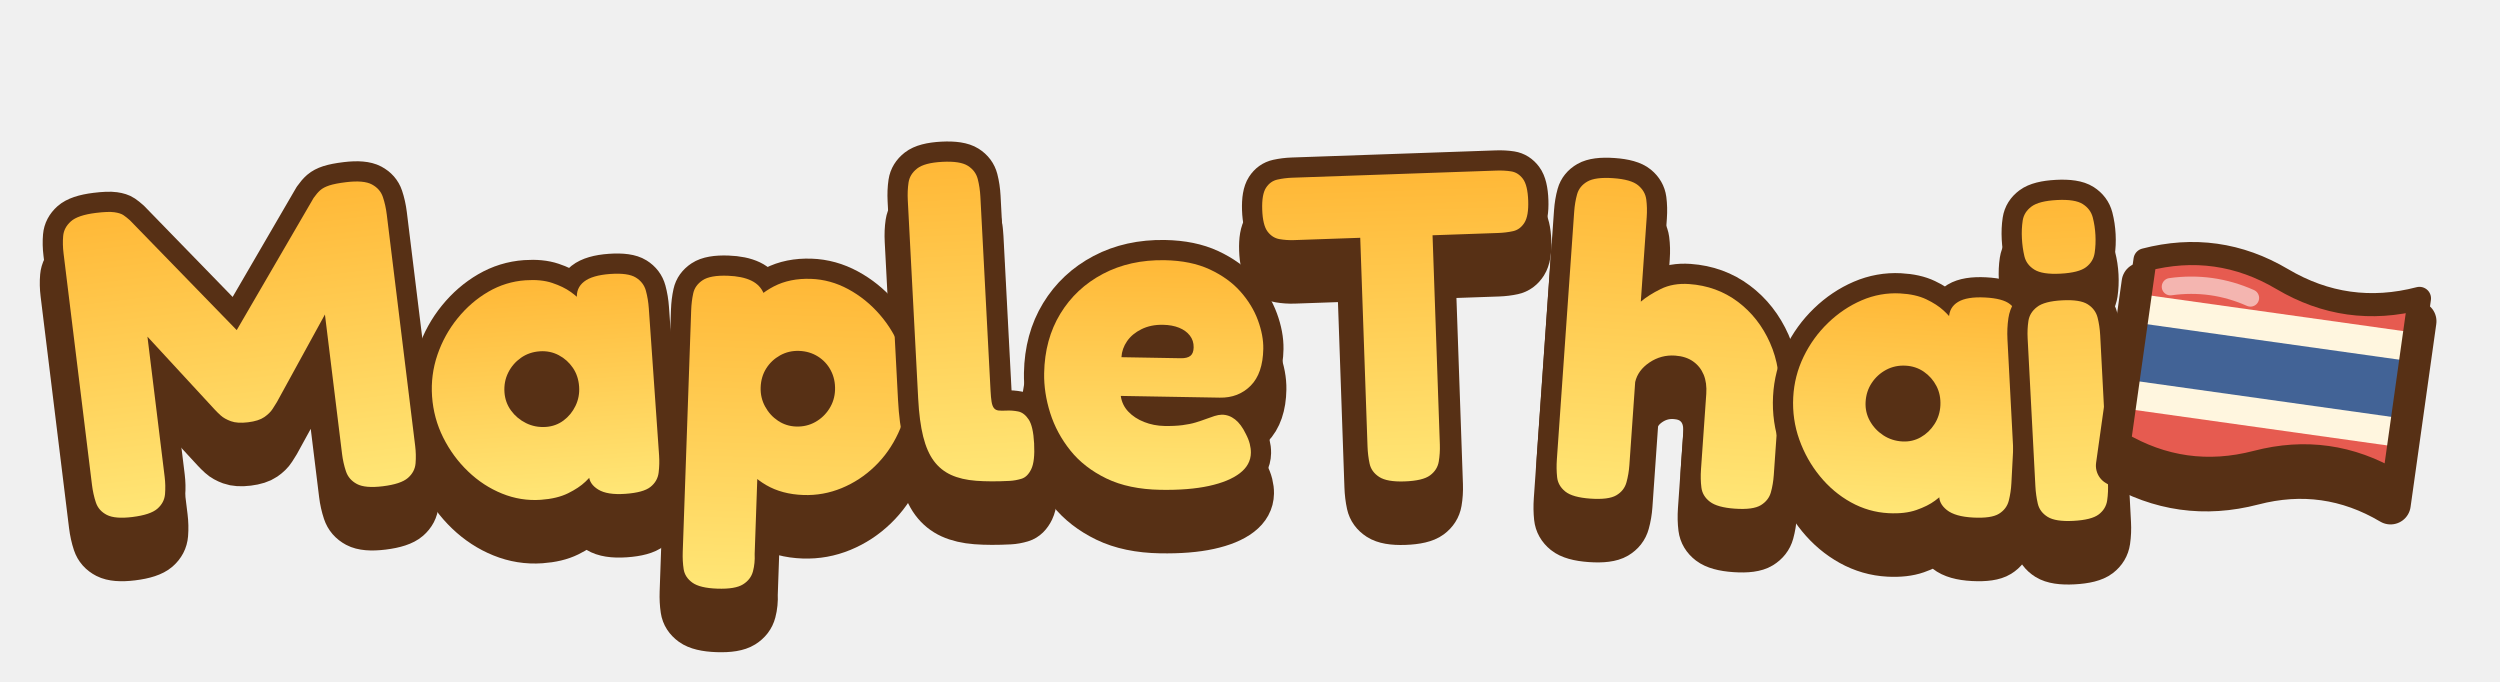
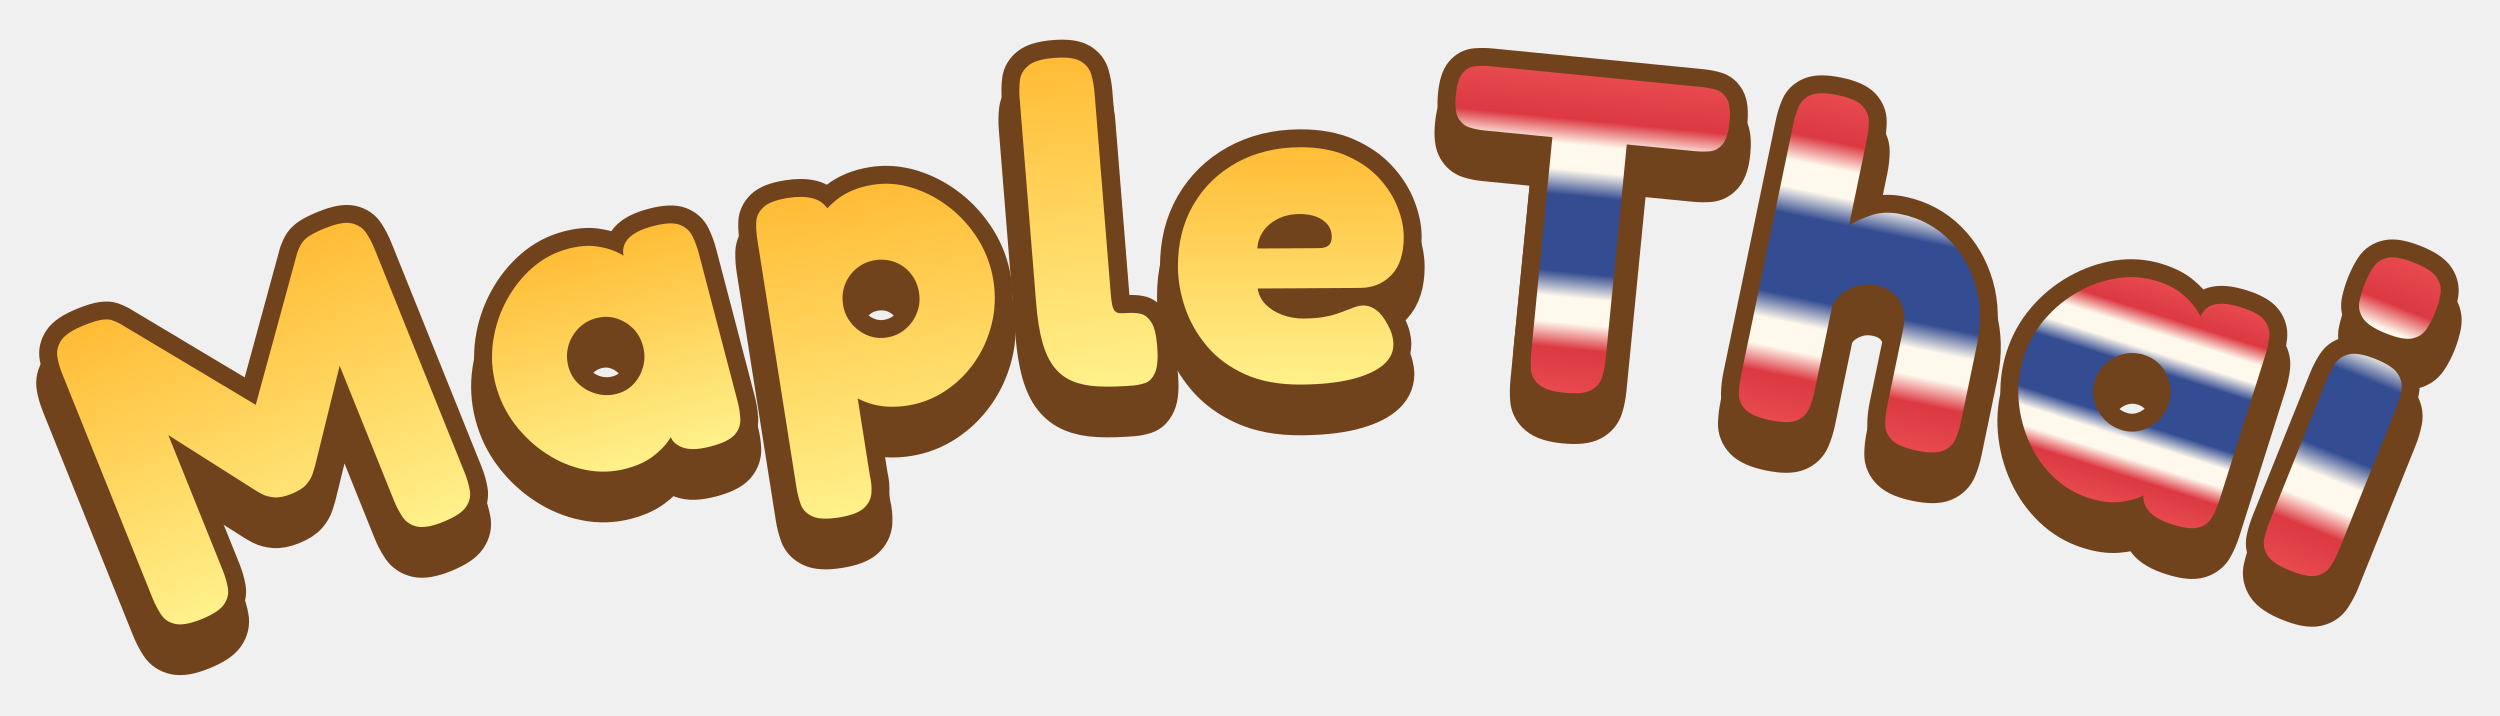
- <svg xmlns="http://www.w3.org/2000/svg" viewBox="0 0 433 118" role="img" aria-labelledby="title">
+ <svg xmlns="http://www.w3.org/2000/svg" width="419" height="120" viewBox="11 30 419 120" role="img" aria-label="MapleThai logo with Thai flag colors">
  <defs>
    <linearGradient id="gold" x2="0" y2="1">
-       <stop stop-color="#ffe676" />
-       <stop offset="1" stop-color="#ffb837" />
+       <stop stop-color="#fff18b" />
+       <stop offset="1" stop-color="#ffbc36" />
    </linearGradient>
-     <clipPath id="flag">
-       <path d="M0 0 Q12 -5 24 0 T48 0 V32 Q36 27 24 32 T0 32Z" />
-     </clipPath>
+     <linearGradient id="thai" x1="0" y1="0" x2="0" y2="1">
+       <stop stop-color="#e74a4f" />
+       <stop offset=".14" stop-color="#dc3942" />
+       <stop offset=".22" stop-color="#fff9ed" />
+       <stop offset=".3" stop-color="#fff9ed" />
+       <stop offset=".38" stop-color="#344d92" />
+       <stop offset=".62" stop-color="#344d92" />
+       <stop offset=".7" stop-color="#fff9ed" />
+       <stop offset=".78" stop-color="#fff9ed" />
+       <stop offset=".86" stop-color="#dc3942" />
+       <stop offset="1" stop-color="#e74a4f" />
+     </linearGradient>
  </defs>
-   <g stroke="#573015" stroke-width="105.3" stroke-linejoin="round" paint-order="stroke" fill="#573015" transform="translate(0 7)">
-     <g transform="translate(14.00 90.00) rotate(-7) scale(0.076 -0.076)">
-       <path d="M117.25 -8.375Q77.625 -8.375 60.188 3.438Q42.75 15.25 38.812 34.5Q34.875 53.75 34.875 76V607.25Q34.875 627.75 38.812 646.438Q42.75 665.125 60.25 677.375Q77.75 689.625 119.25 689.625Q147.625 689.625 161.188 686.0Q174.75 682.375 181.125 676.75Q187.5 671.125 194.25 663.375L410.375 378.625H400.125L615.875 663Q625.125 673.25 633.25 678.75Q641.375 684.25 655.0 686.938Q668.625 689.625 693.375 689.625Q734 689.625 751.438 677.375Q768.875 665.125 772.812 645.875Q776.75 626.625 776.75 605.25V74Q776.75 53.625 772.812 34.438Q768.875 15.25 751.375 3.438Q733.875 -8.375 692.375 -8.375Q651.875 -8.375 634.438 3.875Q617 16.125 613.062 35.812Q609.125 55.5 609.125 76V396.25L476 211.25Q472.125 206.375 464.625 197.25Q457.125 188.125 443.375 180.938Q429.625 173.75 405.25 173.75Q380.875 173.75 366.812 180.938Q352.75 188.125 345.312 196.812Q337.875 205.5 333.625 211.5L201.5 395.375V74Q201.5 53.625 197.562 34.438Q193.625 15.25 176.188 3.438Q158.75 -8.375 117.25 -8.375Z" />
+   <g transform="translate(0 5)" fill="#70431d" stroke="#70431d" stroke-width="7" stroke-linejoin="round">
+     <g transform="translate(64.86 125.00) rotate(-21.93)">
+       <path transform="translate(-30.86 0) scale(0.076 -0.076)" vector-effect="non-scaling-stroke" d="M117.25 -8.375Q77.625 -8.375 60.188 3.438Q42.75 15.25 38.812 34.5Q34.875 53.75 34.875 76V607.25Q34.875 627.75 38.812 646.438Q42.75 665.125 60.25 677.375Q77.75 689.625 119.25 689.625Q147.625 689.625 161.188 686.0Q174.75 682.375 181.125 676.75Q187.5 671.125 194.25 663.375L410.375 378.625H400.125L615.875 663Q625.125 673.25 633.25 678.75Q641.375 684.25 655.0 686.938Q668.625 689.625 693.375 689.625Q734 689.625 751.438 677.375Q768.875 665.125 772.812 645.875Q776.75 626.625 776.75 605.25V74Q776.75 53.625 772.812 34.438Q768.875 15.25 751.375 3.438Q733.875 -8.375 692.375 -8.375Q651.875 -8.375 634.438 3.875Q617 16.125 613.062 35.812Q609.125 55.5 609.125 76V396.25L476 211.25Q472.125 206.375 464.625 197.25Q457.125 188.125 443.375 180.938Q429.625 173.75 405.25 173.75Q380.875 173.75 366.812 180.938Q352.75 188.125 345.312 196.812Q337.875 205.5 333.625 211.5L201.5 395.375V74Q201.5 53.625 197.562 34.438Q193.625 15.25 176.188 3.438Q158.75 -8.375 117.25 -8.375Z" />
    </g>
-     <g transform="translate(74.71 87.32) rotate(-4) scale(0.076 -0.076)">
-       <path d="M442.5 -7.375Q401.375 -7.375 381.812 6.625Q362.25 20.625 362.875 39.625L375.125 48Q369.375 39.5 353.75 26.5Q338.125 13.5 312.438 3.0Q286.75 -7.5 249.5 -7.5Q204 -7.5 162.5 12.75Q121 33 88.688 68.625Q56.375 104.25 37.562 149.5Q18.75 194.75 18.75 244.875Q18.75 293.875 37.562 338.562Q56.375 383.25 89.188 418.375Q122 453.5 163.062 473.75Q204.125 494 249.5 494Q285.125 494 309.875 483.75Q334.625 473.5 350.5 460.375Q366.375 447.25 373.375 436.75L363.75 443.875Q362.875 468.25 382.5 481.562Q402.125 494.875 443.5 494.875Q484.125 494.875 501.0 482.625Q517.875 470.375 521.688 451.0Q525.5 431.625 525.5 410.625V75.5Q525.5 54.75 521.688 35.438Q517.875 16.125 500.938 4.375Q484 -7.375 442.5 -7.375ZM272.75 157.375Q295.375 157.375 313.812 169.188Q332.25 181 343.438 200.688Q354.625 220.375 354.625 243.75Q354.625 268.375 343.312 287.625Q332 306.875 313.062 318.562Q294.125 330.25 270.75 330.25Q246.375 330.25 226.812 318.375Q207.25 306.5 195.625 286.75Q184 267 184 242.625Q184 219.375 196.062 200.125Q208.125 180.875 228.25 169.125Q248.375 157.375 272.75 157.375Z" />
+     <g transform="translate(117.99 107.42) rotate(-14.68)">
+       <path transform="translate(-21.28 0) scale(0.076 -0.076)" vector-effect="non-scaling-stroke" d="M442.5 -7.375Q401.375 -7.375 381.812 6.625Q362.25 20.625 362.875 39.625L375.125 48Q369.375 39.5 353.75 26.5Q338.125 13.5 312.438 3.0Q286.75 -7.5 249.5 -7.5Q204 -7.5 162.5 12.75Q121 33 88.688 68.625Q56.375 104.25 37.562 149.5Q18.75 194.75 18.75 244.875Q18.75 293.875 37.562 338.562Q56.375 383.25 89.188 418.375Q122 453.5 163.062 473.75Q204.125 494 249.5 494Q285.125 494 309.875 483.75Q334.625 473.5 350.5 460.375Q366.375 447.25 373.375 436.75L363.75 443.875Q362.875 468.25 382.5 481.562Q402.125 494.875 443.5 494.875Q484.125 494.875 501.0 482.625Q517.875 470.375 521.688 451.0Q525.5 431.625 525.5 410.625V75.5Q525.5 54.75 521.688 35.438Q517.875 16.125 500.938 4.375Q484 -7.375 442.5 -7.375ZM272.75 157.375Q295.375 157.375 313.812 169.188Q332.25 181 343.438 200.688Q354.625 220.375 354.625 243.75Q354.625 268.375 343.312 287.625Q332 306.875 313.062 318.562Q294.125 330.25 270.75 330.25Q246.375 330.25 226.812 318.375Q207.25 306.5 195.625 286.75Q184 267 184 242.625Q184 219.375 196.062 200.125Q208.125 180.875 228.25 169.125Q248.375 157.375 272.75 157.375Z" />
    </g>
-     <g transform="translate(116.27 85.05) rotate(2) scale(0.076 -0.076)">
-       <path d="M301.25 1.5Q252.25 1.5 215.625 21.125Q179 40.75 155.125 74.938Q131.25 109.125 119.562 153.125Q107.875 197.125 108.75 246.75Q109.625 295.5 121.75 340.312Q133.875 385.125 157.75 419.688Q181.625 454.25 217.375 474.312Q253.125 494.375 301.25 494.375Q345.625 494.375 386.938 473.875Q428.25 453.375 460.875 418.312Q493.5 383.25 512.25 338.312Q531 293.375 531 244.625Q531 194.25 512.25 149.875Q493.5 105.5 461.312 72.25Q429.125 39 387.812 20.25Q346.5 1.5 301.25 1.5ZM112.5 -218.625Q72.625 -218.625 55.188 -206.875Q37.75 -195.125 34.312 -176.812Q30.875 -158.5 30.875 -137.875V413.125Q30.875 433.875 34.25 452.188Q37.625 470.5 54.625 482.688Q71.625 494.875 111.5 494.875Q144.25 494.875 165.188 485.75Q186.125 476.625 194.875 457V-136.875Q196.625 -157.5 192.375 -176.312Q188.125 -195.125 170.688 -206.875Q153.25 -218.625 112.5 -218.625ZM279.125 156.875Q302.875 156.875 322.25 168.562Q341.625 180.25 353.25 200.0Q364.875 219.75 364.875 243.25Q364.875 267.75 353.688 287.375Q342.5 307 323.125 318.188Q303.75 329.375 280 329.375Q256.375 329.375 237.0 317.688Q217.625 306 206.438 286.812Q195.25 267.625 195.25 243.25Q195.25 219.75 206.875 200.0Q218.5 180.25 237.438 168.562Q256.375 156.875 279.125 156.875Z" />
+     <g transform="translate(161.06 98.41) rotate(-8.97)">
+       <path transform="translate(-20.79 0) scale(0.076 -0.076)" vector-effect="non-scaling-stroke" d="M301.25 1.5Q252.25 1.5 215.625 21.125Q179 40.75 155.125 74.938Q131.25 109.125 119.562 153.125Q107.875 197.125 108.75 246.75Q109.625 295.5 121.75 340.312Q133.875 385.125 157.75 419.688Q181.625 454.25 217.375 474.312Q253.125 494.375 301.25 494.375Q345.625 494.375 386.938 473.875Q428.25 453.375 460.875 418.312Q493.5 383.25 512.25 338.312Q531 293.375 531 244.625Q531 194.25 512.25 149.875Q493.5 105.5 461.312 72.25Q429.125 39 387.812 20.25Q346.5 1.5 301.25 1.5ZM112.5 -218.625Q72.625 -218.625 55.188 -206.875Q37.75 -195.125 34.312 -176.812Q30.875 -158.5 30.875 -137.875V413.125Q30.875 433.875 34.25 452.188Q37.625 470.5 54.625 482.688Q71.625 494.875 111.5 494.875Q144.25 494.875 165.188 485.75Q186.125 476.625 194.875 457V-136.875Q196.625 -157.5 192.375 -176.312Q188.125 -195.125 170.688 -206.875Q153.25 -218.625 112.5 -218.625ZM279.125 156.875Q302.875 156.875 322.25 168.562Q341.625 180.25 353.25 200.0Q364.875 219.75 364.875 243.25Q364.875 267.75 353.688 287.375Q342.5 307 323.125 318.188Q303.75 329.375 280 329.375Q256.375 329.375 237.0 317.688Q217.625 306 206.438 286.812Q195.25 267.625 195.25 243.25Q195.25 219.75 206.875 200.0Q218.5 180.25 237.438 168.562Q256.375 156.875 279.125 156.875Z" />
    </g>
-     <g transform="translate(156.84 83.53) rotate(-3) scale(0.076 -0.076)">
-       <path d="M237.5 -9.25Q193.75 -9.25 160.75 -5.0Q127.75 -0.75 104.625 11.25Q81.5 23.25 66.938 45.188Q52.375 67.125 45.562 102.062Q38.75 137 38.75 188.75V641.375Q38.75 663 42.562 681.75Q46.375 700.5 63.812 712.688Q81.25 724.875 121.875 724.875Q162.625 724.875 179.625 712.75Q196.625 700.625 200.5 681.5Q204.375 662.375 204.375 640.875V198.125Q204.375 182.25 205.438 172.75Q206.5 163.25 210.0 158.312Q213.5 153.375 220.25 152.25Q227 151.125 238.25 151.125Q251.125 151.125 264.625 147.75Q278.125 144.375 287.688 128.25Q297.25 112.125 297.25 73.125Q297.25 32.375 287.688 14.938Q278.125 -2.5 264.188 -5.875Q250.25 -9.25 237.5 -9.25Z" />
+     <g transform="translate(194.47 94.43) rotate(-4.61)">
+       <path transform="translate(-11.63 0) scale(0.076 -0.076)" vector-effect="non-scaling-stroke" d="M237.5 -9.25Q193.75 -9.25 160.75 -5.0Q127.75 -0.75 104.625 11.25Q81.5 23.25 66.938 45.188Q52.375 67.125 45.562 102.062Q38.75 137 38.75 188.75V641.375Q38.75 663 42.562 681.75Q46.375 700.5 63.812 712.688Q81.25 724.875 121.875 724.875Q162.625 724.875 179.625 712.75Q196.625 700.625 200.5 681.5Q204.375 662.375 204.375 640.875V198.125Q204.375 182.25 205.438 172.75Q206.5 163.25 210.0 158.312Q213.5 153.375 220.25 152.25Q227 151.125 238.25 151.125Q251.125 151.125 264.625 147.75Q278.125 144.375 287.688 128.25Q297.25 112.125 297.25 73.125Q297.25 32.375 287.688 14.938Q278.125 -2.5 264.188 -5.875Q250.25 -9.25 237.5 -9.25Z" />
    </g>
-     <g transform="translate(179.10 83.00) rotate(1) scale(0.076 -0.076)">
-       <path d="M288.5 -19.125Q216 -19.125 164.812 4.562Q113.625 28.25 81.562 66.938Q49.5 105.625 34.125 151.5Q18.75 197.375 18.75 241.875Q18.75 319.125 53.25 378.125Q87.75 437.125 148.875 470.688Q210 504.25 288.875 504.25Q348.875 504.25 392.125 485.0Q435.375 465.75 462.938 435.625Q490.5 405.5 503.812 371.0Q517.125 336.5 517.125 306.125Q517.125 250.125 489.812 221.688Q462.5 193.25 420 193.25H194.25Q197.5 172.625 212.0 157.812Q226.5 143 248.562 134.75Q270.625 126.5 295.375 126.5Q318.25 126.5 335.812 129.062Q353.375 131.625 366.25 135.812Q379.125 140 389.688 144.188Q400.25 148.375 408.812 151.25Q417.375 154.125 425.375 154.5Q441.75 154.75 455.688 144.188Q469.625 133.625 480.5 112Q487.25 99.75 490.125 89.0Q493 78.25 493 68.625Q493 41.25 468.562 21.812Q444.125 2.375 398.75 -8.375Q353.375 -19.125 288.5 -19.125ZM194.25 281.5H329.5Q344.25 281.5 351.312 287.312Q358.375 293.125 358.375 306.75Q358.375 322.25 349.25 333.562Q340.125 344.875 324.375 350.938Q308.625 357 287.25 357Q260 357 238.938 346.188Q217.875 335.375 206.438 318.25Q195 301.125 194.25 281.5Z" />
+     <g transform="translate(227.47 93.01) rotate(-0.33)">
+       <path transform="translate(-20.37 0) scale(0.076 -0.076)" vector-effect="non-scaling-stroke" d="M288.5 -19.125Q216 -19.125 164.812 4.562Q113.625 28.25 81.562 66.938Q49.5 105.625 34.125 151.5Q18.75 197.375 18.75 241.875Q18.75 319.125 53.25 378.125Q87.75 437.125 148.875 470.688Q210 504.25 288.875 504.25Q348.875 504.25 392.125 485.0Q435.375 465.75 462.938 435.625Q490.5 405.5 503.812 371.0Q517.125 336.5 517.125 306.125Q517.125 250.125 489.812 221.688Q462.5 193.25 420 193.25H194.25Q197.5 172.625 212.0 157.812Q226.5 143 248.562 134.75Q270.625 126.5 295.375 126.5Q318.25 126.5 335.812 129.062Q353.375 131.625 366.25 135.812Q379.125 140 389.688 144.188Q400.25 148.375 408.812 151.25Q417.375 154.125 425.375 154.5Q441.75 154.75 455.688 144.188Q469.625 133.625 480.5 112Q487.25 99.75 490.125 89.0Q493 78.25 493 68.625Q493 41.25 468.562 21.812Q444.125 2.375 398.75 -8.375Q353.375 -19.125 288.5 -19.125ZM194.25 281.5H329.5Q344.25 281.5 351.312 287.312Q358.375 293.125 358.375 306.75Q358.375 322.25 349.25 333.562Q340.125 344.875 324.375 350.938Q308.625 357 287.25 357Q260 357 238.938 346.188Q217.875 335.375 206.438 318.25Q195 301.125 194.25 281.5Z" />
    </g>
-     <g transform="translate(218.84 83.53) rotate(-2) scale(0.076 -0.076)">
-       <path d="M555.25 691.375Q573.25 691.375 588.875 688.375Q604.5 685.375 614.875 670.562Q625.25 655.75 625.25 620.125Q625.25 585.5 614.812 570.25Q604.375 555 588.25 552.062Q572.125 549.125 554.125 549.125H404.625V72.375Q404.625 51.75 400.75 33.0Q396.875 14.25 379.875 2.5Q362.875 -9.25 321.25 -9.25Q281.375 -9.25 263.938 2.938Q246.5 15.125 243.125 33.938Q239.75 52.75 239.75 73.375V549.125H89Q71.875 549.125 55.75 552.5Q39.625 555.875 29.188 570.688Q18.75 585.5 18.75 621Q18.75 655.75 29.125 670.562Q39.5 685.375 56.062 688.375Q72.625 691.375 89.625 691.375Z" />
+     <g transform="translate(273.31 95.13) rotate(5.62)">
+       <path transform="translate(-24.47 0) scale(0.076 -0.076)" vector-effect="non-scaling-stroke" d="M555.25 691.375Q573.25 691.375 588.875 688.375Q604.5 685.375 614.875 670.562Q625.25 655.75 625.25 620.125Q625.25 585.5 614.812 570.25Q604.375 555 588.25 552.062Q572.125 549.125 554.125 549.125H404.625V72.375Q404.625 51.75 400.75 33.0Q396.875 14.25 379.875 2.5Q362.875 -9.25 321.25 -9.25Q281.375 -9.25 263.938 2.938Q246.5 15.125 243.125 33.938Q239.75 52.75 239.75 73.375V549.125H89Q71.875 549.125 55.75 552.5Q39.625 555.875 29.188 570.688Q18.75 585.5 18.75 621Q18.75 655.75 29.125 670.562Q39.5 685.375 56.062 688.375Q72.625 691.375 89.625 691.375Z" />
    </g>
-     <g transform="translate(266.78 85.05) rotate(4) scale(0.076 -0.076)">
-       <path d="M115 -9.25Q74.25 -9.25 56.812 2.938Q39.375 15.125 36.0 34.375Q32.625 53.625 32.625 74.25V640.375Q32.625 661.875 36.5 680.625Q40.375 699.375 57.812 711.125Q75.25 722.875 116 722.875Q156.75 722.875 173.75 710.688Q190.75 698.5 194.562 679.75Q198.375 661 198.375 639.375V446.5Q214.75 462.75 241.75 478.5Q268.75 494.25 305.5 494.25Q368.625 494.25 418.875 461.75Q469.125 429.25 498.688 373.438Q528.25 317.625 528.25 246.125V73.25Q528.25 52.625 524.438 33.875Q520.625 15.125 503.688 3.0Q486.75 -9.125 445.125 -9.125Q405.25 -9.125 387.375 2.625Q369.5 14.375 365.688 33.562Q361.875 52.75 361.875 75.125V247.125Q361.875 272.5 352.875 290.562Q343.875 308.625 326.75 319.0Q309.625 329.375 285.125 329.375Q253.125 329.375 227.875 309.75Q202.625 290.125 198.375 262.875V73.25Q198.375 52.625 194.5 33.438Q190.625 14.25 173.625 2.5Q156.625 -9.25 115 -9.25Z" />
+     <g transform="translate(319.98 102.26) rotate(11.74)">
+       <path transform="translate(-21.20 0) scale(0.076 -0.076)" vector-effect="non-scaling-stroke" d="M115 -9.25Q74.25 -9.25 56.812 2.938Q39.375 15.125 36.0 34.375Q32.625 53.625 32.625 74.25V640.375Q32.625 661.875 36.5 680.625Q40.375 699.375 57.812 711.125Q75.25 722.875 116 722.875Q156.75 722.875 173.75 710.688Q190.75 698.5 194.562 679.75Q198.375 661 198.375 639.375V446.5Q214.75 462.75 241.75 478.5Q268.75 494.25 305.5 494.25Q368.625 494.25 418.875 461.75Q469.125 429.25 498.688 373.438Q528.25 317.625 528.25 246.125V73.25Q528.25 52.625 524.438 33.875Q520.625 15.125 503.688 3.0Q486.75 -9.125 445.125 -9.125Q405.25 -9.125 387.375 2.625Q369.5 14.375 365.688 33.562Q361.875 52.75 361.875 75.125V247.125Q361.875 272.5 352.875 290.562Q343.875 308.625 326.75 319.0Q309.625 329.375 285.125 329.375Q253.125 329.375 227.875 309.75Q202.625 290.125 198.375 262.875V73.25Q198.375 52.625 194.5 33.438Q190.625 14.25 173.625 2.5Q156.625 -9.25 115 -9.25Z" />
    </g>
-     <g transform="translate(308.19 87.32) rotate(3) scale(0.076 -0.076)">
-       <path d="M442.5 -7.375Q401.375 -7.375 381.812 6.625Q362.25 20.625 362.875 39.625L375.125 48Q369.375 39.5 353.75 26.5Q338.125 13.5 312.438 3.0Q286.75 -7.5 249.5 -7.5Q204 -7.5 162.5 12.75Q121 33 88.688 68.625Q56.375 104.25 37.562 149.5Q18.75 194.75 18.75 244.875Q18.75 293.875 37.562 338.562Q56.375 383.25 89.188 418.375Q122 453.5 163.062 473.75Q204.125 494 249.5 494Q285.125 494 309.875 483.75Q334.625 473.5 350.5 460.375Q366.375 447.25 373.375 436.75L363.75 443.875Q362.875 468.25 382.5 481.562Q402.125 494.875 443.5 494.875Q484.125 494.875 501.0 482.625Q517.875 470.375 521.688 451.0Q525.5 431.625 525.5 410.625V75.5Q525.5 54.75 521.688 35.438Q517.875 16.125 500.938 4.375Q484 -7.375 442.5 -7.375ZM272.75 157.375Q295.375 157.375 313.812 169.188Q332.25 181 343.438 200.688Q354.625 220.375 354.625 243.75Q354.625 268.375 343.312 287.625Q332 306.875 313.062 318.562Q294.125 330.25 270.75 330.25Q246.375 330.25 226.812 318.375Q207.25 306.5 195.625 286.75Q184 267 184 242.625Q184 219.375 196.062 200.125Q208.125 180.875 228.25 169.125Q248.375 157.375 272.75 157.375Z" />
+     <g transform="translate(363.47 113.63) rotate(17.57)">
+       <path transform="translate(-21.28 0) scale(0.076 -0.076)" vector-effect="non-scaling-stroke" d="M442.5 -7.375Q401.375 -7.375 381.812 6.625Q362.25 20.625 362.875 39.625L375.125 48Q369.375 39.5 353.75 26.5Q338.125 13.5 312.438 3.0Q286.75 -7.5 249.5 -7.5Q204 -7.5 162.5 12.75Q121 33 88.688 68.625Q56.375 104.25 37.562 149.5Q18.75 194.75 18.75 244.875Q18.75 293.875 37.562 338.562Q56.375 383.25 89.188 418.375Q122 453.5 163.062 473.75Q204.125 494 249.5 494Q285.125 494 309.875 483.75Q334.625 473.5 350.5 460.375Q366.375 447.25 373.375 436.75L363.75 443.875Q362.875 468.25 382.5 481.562Q402.125 494.875 443.5 494.875Q484.125 494.875 501.0 482.625Q517.875 470.375 521.688 451.0Q525.5 431.625 525.5 410.625V75.5Q525.5 54.75 521.688 35.438Q517.875 16.125 500.938 4.375Q484 -7.375 442.5 -7.375ZM272.75 157.375Q295.375 157.375 313.812 169.188Q332.25 181 343.438 200.688Q354.625 220.375 354.625 243.75Q354.625 268.375 343.312 287.625Q332 306.875 313.062 318.562Q294.125 330.25 270.75 330.25Q246.375 330.25 226.812 318.375Q207.25 306.5 195.625 286.75Q184 267 184 242.625Q184 219.375 196.062 200.125Q208.125 180.875 228.25 169.125Q248.375 157.375 272.75 157.375Z" />
    </g>
-     <g transform="translate(349.75 90.00) rotate(-3) scale(0.076 -0.076)">
-       <path d="M122.75 -9.25Q82.125 -9.25 64.688 2.938Q47.25 15.125 43.875 34.312Q40.5 53.5 40.5 74.125V411.625Q40.5 432.25 44.312 451.0Q48.125 469.75 65.562 481.875Q83 494 123.75 494Q164.5 494 181.438 481.812Q198.375 469.625 202.188 450.438Q206 431.25 206 409.625V73.125Q206 52.5 202.188 33.312Q198.375 14.125 181.375 2.438Q164.375 -9.25 122.75 -9.25ZM122.75 554.875Q81.625 554.875 64.0 567.188Q46.375 579.5 42.875 599.0Q39.375 618.5 39.375 639.5Q39.375 661.375 43.312 680.312Q47.25 699.25 64.938 711.062Q82.625 722.875 123.75 722.875Q164.875 722.875 182.062 710.562Q199.25 698.25 203.188 678.812Q207.125 659.375 207.125 638.25Q207.125 617.375 203.188 597.938Q199.25 578.5 182.062 566.688Q164.875 554.875 122.75 554.875Z" />
+     <g transform="translate(395.13 125.00) rotate(21.93)">
+       <path transform="translate(-9.39 0) scale(0.076 -0.076)" vector-effect="non-scaling-stroke" d="M122.75 -9.25Q82.125 -9.25 64.688 2.938Q47.25 15.125 43.875 34.312Q40.5 53.5 40.5 74.125V411.625Q40.5 432.25 44.312 451.0Q48.125 469.75 65.562 481.875Q83 494 123.75 494Q164.5 494 181.438 481.812Q198.375 469.625 202.188 450.438Q206 431.25 206 409.625V73.125Q206 52.5 202.188 33.312Q198.375 14.125 181.375 2.438Q164.375 -9.25 122.75 -9.25ZM122.75 554.875Q81.625 554.875 64.0 567.188Q46.375 579.5 42.875 599.0Q39.375 618.5 39.375 639.5Q39.375 661.375 43.312 680.312Q47.25 699.25 64.938 711.062Q82.625 722.875 123.75 722.875Q164.875 722.875 182.062 710.562Q199.25 698.25 203.188 678.812Q207.125 659.375 207.125 638.25Q207.125 617.375 203.188 597.938Q199.25 578.5 182.062 566.688Q164.875 554.875 122.75 554.875Z" />
    </g>
  </g>
-   <g stroke="#573015" stroke-width="92.1" stroke-linejoin="round" paint-order="stroke" fill="url(#gold)">
-     <g transform="translate(14.00 90.00) rotate(-7) scale(0.076 -0.076)">
-       <path d="M117.25 -8.375Q77.625 -8.375 60.188 3.438Q42.75 15.25 38.812 34.5Q34.875 53.75 34.875 76V607.25Q34.875 627.75 38.812 646.438Q42.75 665.125 60.25 677.375Q77.75 689.625 119.25 689.625Q147.625 689.625 161.188 686.0Q174.75 682.375 181.125 676.75Q187.5 671.125 194.25 663.375L410.375 378.625H400.125L615.875 663Q625.125 673.25 633.25 678.75Q641.375 684.25 655.0 686.938Q668.625 689.625 693.375 689.625Q734 689.625 751.438 677.375Q768.875 665.125 772.812 645.875Q776.75 626.625 776.75 605.25V74Q776.75 53.625 772.812 34.438Q768.875 15.25 751.375 3.438Q733.875 -8.375 692.375 -8.375Q651.875 -8.375 634.438 3.875Q617 16.125 613.062 35.812Q609.125 55.5 609.125 76V396.25L476 211.25Q472.125 206.375 464.625 197.25Q457.125 188.125 443.375 180.938Q429.625 173.75 405.25 173.75Q380.875 173.75 366.812 180.938Q352.75 188.125 345.312 196.812Q337.875 205.5 333.625 211.5L201.5 395.375V74Q201.5 53.625 197.562 34.438Q193.625 15.25 176.188 3.438Q158.75 -8.375 117.25 -8.375Z" />
+   <g stroke="#70431d" stroke-width="6" stroke-linejoin="round" paint-order="stroke">
+     <g fill="url(#gold)" transform="translate(64.86 125.00) rotate(-21.93)">
+       <path transform="translate(-30.86 0) scale(0.076 -0.076)" vector-effect="non-scaling-stroke" d="M117.25 -8.375Q77.625 -8.375 60.188 3.438Q42.75 15.25 38.812 34.5Q34.875 53.75 34.875 76V607.25Q34.875 627.75 38.812 646.438Q42.75 665.125 60.25 677.375Q77.75 689.625 119.25 689.625Q147.625 689.625 161.188 686.0Q174.75 682.375 181.125 676.75Q187.5 671.125 194.25 663.375L410.375 378.625H400.125L615.875 663Q625.125 673.25 633.25 678.75Q641.375 684.25 655.0 686.938Q668.625 689.625 693.375 689.625Q734 689.625 751.438 677.375Q768.875 665.125 772.812 645.875Q776.75 626.625 776.75 605.25V74Q776.75 53.625 772.812 34.438Q768.875 15.25 751.375 3.438Q733.875 -8.375 692.375 -8.375Q651.875 -8.375 634.438 3.875Q617 16.125 613.062 35.812Q609.125 55.5 609.125 76V396.25L476 211.25Q472.125 206.375 464.625 197.25Q457.125 188.125 443.375 180.938Q429.625 173.75 405.25 173.75Q380.875 173.75 366.812 180.938Q352.75 188.125 345.312 196.812Q337.875 205.5 333.625 211.5L201.5 395.375V74Q201.5 53.625 197.562 34.438Q193.625 15.25 176.188 3.438Q158.75 -8.375 117.25 -8.375Z" />
    </g>
-     <g transform="translate(74.71 87.32) rotate(-4) scale(0.076 -0.076)">
-       <path d="M442.5 -7.375Q401.375 -7.375 381.812 6.625Q362.25 20.625 362.875 39.625L375.125 48Q369.375 39.5 353.75 26.5Q338.125 13.5 312.438 3.0Q286.75 -7.5 249.5 -7.5Q204 -7.5 162.5 12.75Q121 33 88.688 68.625Q56.375 104.25 37.562 149.5Q18.75 194.75 18.75 244.875Q18.75 293.875 37.562 338.562Q56.375 383.25 89.188 418.375Q122 453.5 163.062 473.75Q204.125 494 249.5 494Q285.125 494 309.875 483.75Q334.625 473.5 350.5 460.375Q366.375 447.25 373.375 436.75L363.75 443.875Q362.875 468.25 382.5 481.562Q402.125 494.875 443.5 494.875Q484.125 494.875 501.0 482.625Q517.875 470.375 521.688 451.0Q525.5 431.625 525.5 410.625V75.5Q525.5 54.75 521.688 35.438Q517.875 16.125 500.938 4.375Q484 -7.375 442.5 -7.375ZM272.75 157.375Q295.375 157.375 313.812 169.188Q332.25 181 343.438 200.688Q354.625 220.375 354.625 243.75Q354.625 268.375 343.312 287.625Q332 306.875 313.062 318.562Q294.125 330.25 270.75 330.25Q246.375 330.25 226.812 318.375Q207.25 306.5 195.625 286.75Q184 267 184 242.625Q184 219.375 196.062 200.125Q208.125 180.875 228.25 169.125Q248.375 157.375 272.75 157.375Z" />
+     <g fill="url(#gold)" transform="translate(117.99 107.42) rotate(-14.68)">
+       <path transform="translate(-21.28 0) scale(0.076 -0.076)" vector-effect="non-scaling-stroke" d="M442.5 -7.375Q401.375 -7.375 381.812 6.625Q362.25 20.625 362.875 39.625L375.125 48Q369.375 39.5 353.75 26.5Q338.125 13.5 312.438 3.0Q286.75 -7.5 249.5 -7.5Q204 -7.5 162.5 12.75Q121 33 88.688 68.625Q56.375 104.25 37.562 149.5Q18.75 194.75 18.75 244.875Q18.75 293.875 37.562 338.562Q56.375 383.25 89.188 418.375Q122 453.5 163.062 473.75Q204.125 494 249.5 494Q285.125 494 309.875 483.75Q334.625 473.5 350.5 460.375Q366.375 447.25 373.375 436.75L363.75 443.875Q362.875 468.25 382.5 481.562Q402.125 494.875 443.5 494.875Q484.125 494.875 501.0 482.625Q517.875 470.375 521.688 451.0Q525.5 431.625 525.5 410.625V75.5Q525.5 54.75 521.688 35.438Q517.875 16.125 500.938 4.375Q484 -7.375 442.5 -7.375ZM272.75 157.375Q295.375 157.375 313.812 169.188Q332.25 181 343.438 200.688Q354.625 220.375 354.625 243.75Q354.625 268.375 343.312 287.625Q332 306.875 313.062 318.562Q294.125 330.25 270.75 330.25Q246.375 330.25 226.812 318.375Q207.25 306.5 195.625 286.75Q184 267 184 242.625Q184 219.375 196.062 200.125Q208.125 180.875 228.25 169.125Q248.375 157.375 272.75 157.375Z" />
    </g>
-     <g transform="translate(116.27 85.05) rotate(2) scale(0.076 -0.076)">
-       <path d="M301.25 1.5Q252.25 1.5 215.625 21.125Q179 40.75 155.125 74.938Q131.25 109.125 119.562 153.125Q107.875 197.125 108.75 246.75Q109.625 295.5 121.75 340.312Q133.875 385.125 157.75 419.688Q181.625 454.25 217.375 474.312Q253.125 494.375 301.25 494.375Q345.625 494.375 386.938 473.875Q428.25 453.375 460.875 418.312Q493.5 383.25 512.25 338.312Q531 293.375 531 244.625Q531 194.25 512.25 149.875Q493.5 105.5 461.312 72.25Q429.125 39 387.812 20.25Q346.5 1.5 301.25 1.5ZM112.5 -218.625Q72.625 -218.625 55.188 -206.875Q37.75 -195.125 34.312 -176.812Q30.875 -158.5 30.875 -137.875V413.125Q30.875 433.875 34.25 452.188Q37.625 470.5 54.625 482.688Q71.625 494.875 111.5 494.875Q144.25 494.875 165.188 485.75Q186.125 476.625 194.875 457V-136.875Q196.625 -157.5 192.375 -176.312Q188.125 -195.125 170.688 -206.875Q153.25 -218.625 112.5 -218.625ZM279.125 156.875Q302.875 156.875 322.25 168.562Q341.625 180.25 353.25 200.0Q364.875 219.75 364.875 243.25Q364.875 267.75 353.688 287.375Q342.5 307 323.125 318.188Q303.75 329.375 280 329.375Q256.375 329.375 237.0 317.688Q217.625 306 206.438 286.812Q195.25 267.625 195.25 243.25Q195.25 219.75 206.875 200.0Q218.5 180.25 237.438 168.562Q256.375 156.875 279.125 156.875Z" />
+     <g fill="url(#gold)" transform="translate(161.06 98.41) rotate(-8.97)">
+       <path transform="translate(-20.79 0) scale(0.076 -0.076)" vector-effect="non-scaling-stroke" d="M301.25 1.5Q252.25 1.5 215.625 21.125Q179 40.75 155.125 74.938Q131.25 109.125 119.562 153.125Q107.875 197.125 108.75 246.75Q109.625 295.5 121.75 340.312Q133.875 385.125 157.75 419.688Q181.625 454.25 217.375 474.312Q253.125 494.375 301.25 494.375Q345.625 494.375 386.938 473.875Q428.25 453.375 460.875 418.312Q493.5 383.25 512.25 338.312Q531 293.375 531 244.625Q531 194.25 512.25 149.875Q493.5 105.5 461.312 72.25Q429.125 39 387.812 20.25Q346.5 1.5 301.25 1.5ZM112.5 -218.625Q72.625 -218.625 55.188 -206.875Q37.75 -195.125 34.312 -176.812Q30.875 -158.5 30.875 -137.875V413.125Q30.875 433.875 34.25 452.188Q37.625 470.5 54.625 482.688Q71.625 494.875 111.5 494.875Q144.25 494.875 165.188 485.75Q186.125 476.625 194.875 457V-136.875Q196.625 -157.5 192.375 -176.312Q188.125 -195.125 170.688 -206.875Q153.25 -218.625 112.5 -218.625ZM279.125 156.875Q302.875 156.875 322.25 168.562Q341.625 180.25 353.25 200.0Q364.875 219.75 364.875 243.25Q364.875 267.75 353.688 287.375Q342.5 307 323.125 318.188Q303.75 329.375 280 329.375Q256.375 329.375 237.0 317.688Q217.625 306 206.438 286.812Q195.25 267.625 195.25 243.25Q195.25 219.75 206.875 200.0Q218.5 180.25 237.438 168.562Q256.375 156.875 279.125 156.875Z" />
    </g>
-     <g transform="translate(156.84 83.53) rotate(-3) scale(0.076 -0.076)">
-       <path d="M237.5 -9.25Q193.75 -9.25 160.75 -5.0Q127.75 -0.75 104.625 11.25Q81.5 23.25 66.938 45.188Q52.375 67.125 45.562 102.062Q38.75 137 38.75 188.75V641.375Q38.75 663 42.562 681.75Q46.375 700.5 63.812 712.688Q81.25 724.875 121.875 724.875Q162.625 724.875 179.625 712.75Q196.625 700.625 200.5 681.5Q204.375 662.375 204.375 640.875V198.125Q204.375 182.25 205.438 172.75Q206.5 163.25 210.0 158.312Q213.5 153.375 220.25 152.25Q227 151.125 238.25 151.125Q251.125 151.125 264.625 147.75Q278.125 144.375 287.688 128.25Q297.25 112.125 297.25 73.125Q297.25 32.375 287.688 14.938Q278.125 -2.5 264.188 -5.875Q250.25 -9.25 237.5 -9.25Z" />
+     <g fill="url(#gold)" transform="translate(194.47 94.43) rotate(-4.61)">
+       <path transform="translate(-11.63 0) scale(0.076 -0.076)" vector-effect="non-scaling-stroke" d="M237.5 -9.25Q193.75 -9.25 160.75 -5.0Q127.75 -0.75 104.625 11.25Q81.5 23.25 66.938 45.188Q52.375 67.125 45.562 102.062Q38.75 137 38.75 188.75V641.375Q38.75 663 42.562 681.75Q46.375 700.5 63.812 712.688Q81.25 724.875 121.875 724.875Q162.625 724.875 179.625 712.75Q196.625 700.625 200.5 681.5Q204.375 662.375 204.375 640.875V198.125Q204.375 182.25 205.438 172.75Q206.5 163.25 210.0 158.312Q213.5 153.375 220.25 152.25Q227 151.125 238.25 151.125Q251.125 151.125 264.625 147.75Q278.125 144.375 287.688 128.25Q297.25 112.125 297.25 73.125Q297.25 32.375 287.688 14.938Q278.125 -2.5 264.188 -5.875Q250.25 -9.25 237.5 -9.25Z" />
    </g>
-     <g transform="translate(179.10 83.00) rotate(1) scale(0.076 -0.076)">
-       <path d="M288.5 -19.125Q216 -19.125 164.812 4.562Q113.625 28.25 81.562 66.938Q49.5 105.625 34.125 151.5Q18.75 197.375 18.75 241.875Q18.75 319.125 53.25 378.125Q87.75 437.125 148.875 470.688Q210 504.25 288.875 504.25Q348.875 504.25 392.125 485.0Q435.375 465.75 462.938 435.625Q490.5 405.5 503.812 371.0Q517.125 336.5 517.125 306.125Q517.125 250.125 489.812 221.688Q462.5 193.25 420 193.25H194.25Q197.5 172.625 212.0 157.812Q226.5 143 248.562 134.75Q270.625 126.5 295.375 126.5Q318.25 126.5 335.812 129.062Q353.375 131.625 366.25 135.812Q379.125 140 389.688 144.188Q400.25 148.375 408.812 151.25Q417.375 154.125 425.375 154.5Q441.75 154.75 455.688 144.188Q469.625 133.625 480.5 112Q487.25 99.75 490.125 89.0Q493 78.25 493 68.625Q493 41.25 468.562 21.812Q444.125 2.375 398.75 -8.375Q353.375 -19.125 288.5 -19.125ZM194.25 281.5H329.5Q344.25 281.5 351.312 287.312Q358.375 293.125 358.375 306.75Q358.375 322.25 349.25 333.562Q340.125 344.875 324.375 350.938Q308.625 357 287.25 357Q260 357 238.938 346.188Q217.875 335.375 206.438 318.25Q195 301.125 194.25 281.5Z" />
+     <g fill="url(#gold)" transform="translate(227.47 93.01) rotate(-0.33)">
+       <path transform="translate(-20.37 0) scale(0.076 -0.076)" vector-effect="non-scaling-stroke" d="M288.5 -19.125Q216 -19.125 164.812 4.562Q113.625 28.25 81.562 66.938Q49.5 105.625 34.125 151.5Q18.75 197.375 18.75 241.875Q18.75 319.125 53.25 378.125Q87.75 437.125 148.875 470.688Q210 504.25 288.875 504.25Q348.875 504.25 392.125 485.0Q435.375 465.75 462.938 435.625Q490.5 405.5 503.812 371.0Q517.125 336.5 517.125 306.125Q517.125 250.125 489.812 221.688Q462.5 193.25 420 193.25H194.25Q197.5 172.625 212.0 157.812Q226.5 143 248.562 134.75Q270.625 126.5 295.375 126.5Q318.25 126.5 335.812 129.062Q353.375 131.625 366.25 135.812Q379.125 140 389.688 144.188Q400.25 148.375 408.812 151.25Q417.375 154.125 425.375 154.5Q441.75 154.75 455.688 144.188Q469.625 133.625 480.5 112Q487.25 99.75 490.125 89.0Q493 78.25 493 68.625Q493 41.25 468.562 21.812Q444.125 2.375 398.75 -8.375Q353.375 -19.125 288.5 -19.125ZM194.25 281.5H329.5Q344.25 281.5 351.312 287.312Q358.375 293.125 358.375 306.75Q358.375 322.25 349.25 333.562Q340.125 344.875 324.375 350.938Q308.625 357 287.25 357Q260 357 238.938 346.188Q217.875 335.375 206.438 318.25Q195 301.125 194.25 281.5Z" />
    </g>
-     <g transform="translate(218.84 83.53) rotate(-2) scale(0.076 -0.076)">
-       <path d="M555.25 691.375Q573.25 691.375 588.875 688.375Q604.5 685.375 614.875 670.562Q625.25 655.75 625.25 620.125Q625.25 585.5 614.812 570.25Q604.375 555 588.25 552.062Q572.125 549.125 554.125 549.125H404.625V72.375Q404.625 51.75 400.75 33.0Q396.875 14.25 379.875 2.5Q362.875 -9.25 321.25 -9.25Q281.375 -9.25 263.938 2.938Q246.5 15.125 243.125 33.938Q239.75 52.75 239.75 73.375V549.125H89Q71.875 549.125 55.75 552.5Q39.625 555.875 29.188 570.688Q18.75 585.5 18.75 621Q18.75 655.75 29.125 670.562Q39.5 685.375 56.062 688.375Q72.625 691.375 89.625 691.375Z" />
+     <g fill="url(#thai)" transform="translate(273.31 95.13) rotate(5.62)">
+       <path transform="translate(-24.47 0) scale(0.076 -0.076)" vector-effect="non-scaling-stroke" d="M555.25 691.375Q573.25 691.375 588.875 688.375Q604.5 685.375 614.875 670.562Q625.25 655.75 625.25 620.125Q625.25 585.5 614.812 570.25Q604.375 555 588.25 552.062Q572.125 549.125 554.125 549.125H404.625V72.375Q404.625 51.75 400.75 33.0Q396.875 14.25 379.875 2.5Q362.875 -9.25 321.25 -9.25Q281.375 -9.25 263.938 2.938Q246.5 15.125 243.125 33.938Q239.75 52.75 239.75 73.375V549.125H89Q71.875 549.125 55.75 552.5Q39.625 555.875 29.188 570.688Q18.75 585.5 18.75 621Q18.75 655.75 29.125 670.562Q39.5 685.375 56.062 688.375Q72.625 691.375 89.625 691.375Z" />
    </g>
-     <g transform="translate(266.78 85.05) rotate(4) scale(0.076 -0.076)">
-       <path d="M115 -9.25Q74.25 -9.25 56.812 2.938Q39.375 15.125 36.0 34.375Q32.625 53.625 32.625 74.25V640.375Q32.625 661.875 36.5 680.625Q40.375 699.375 57.812 711.125Q75.25 722.875 116 722.875Q156.75 722.875 173.75 710.688Q190.75 698.5 194.562 679.75Q198.375 661 198.375 639.375V446.5Q214.75 462.75 241.75 478.5Q268.75 494.25 305.5 494.25Q368.625 494.25 418.875 461.75Q469.125 429.25 498.688 373.438Q528.25 317.625 528.25 246.125V73.25Q528.25 52.625 524.438 33.875Q520.625 15.125 503.688 3.0Q486.75 -9.125 445.125 -9.125Q405.25 -9.125 387.375 2.625Q369.5 14.375 365.688 33.562Q361.875 52.75 361.875 75.125V247.125Q361.875 272.5 352.875 290.562Q343.875 308.625 326.75 319.0Q309.625 329.375 285.125 329.375Q253.125 329.375 227.875 309.75Q202.625 290.125 198.375 262.875V73.25Q198.375 52.625 194.5 33.438Q190.625 14.25 173.625 2.5Q156.625 -9.25 115 -9.25Z" />
+     <g fill="url(#thai)" transform="translate(319.98 102.26) rotate(11.74)">
+       <path transform="translate(-21.20 0) scale(0.076 -0.076)" vector-effect="non-scaling-stroke" d="M115 -9.25Q74.25 -9.25 56.812 2.938Q39.375 15.125 36.0 34.375Q32.625 53.625 32.625 74.25V640.375Q32.625 661.875 36.5 680.625Q40.375 699.375 57.812 711.125Q75.25 722.875 116 722.875Q156.75 722.875 173.75 710.688Q190.75 698.5 194.562 679.75Q198.375 661 198.375 639.375V446.5Q214.75 462.75 241.75 478.5Q268.75 494.25 305.5 494.25Q368.625 494.25 418.875 461.75Q469.125 429.25 498.688 373.438Q528.25 317.625 528.25 246.125V73.25Q528.25 52.625 524.438 33.875Q520.625 15.125 503.688 3.0Q486.75 -9.125 445.125 -9.125Q405.25 -9.125 387.375 2.625Q369.5 14.375 365.688 33.562Q361.875 52.75 361.875 75.125V247.125Q361.875 272.5 352.875 290.562Q343.875 308.625 326.75 319.0Q309.625 329.375 285.125 329.375Q253.125 329.375 227.875 309.75Q202.625 290.125 198.375 262.875V73.25Q198.375 52.625 194.5 33.438Q190.625 14.25 173.625 2.5Q156.625 -9.25 115 -9.25Z" />
    </g>
-     <g transform="translate(308.19 87.32) rotate(3) scale(0.076 -0.076)">
-       <path d="M442.5 -7.375Q401.375 -7.375 381.812 6.625Q362.25 20.625 362.875 39.625L375.125 48Q369.375 39.5 353.75 26.5Q338.125 13.5 312.438 3.0Q286.75 -7.5 249.5 -7.5Q204 -7.5 162.5 12.75Q121 33 88.688 68.625Q56.375 104.25 37.562 149.5Q18.75 194.75 18.75 244.875Q18.75 293.875 37.562 338.562Q56.375 383.25 89.188 418.375Q122 453.5 163.062 473.75Q204.125 494 249.5 494Q285.125 494 309.875 483.75Q334.625 473.5 350.5 460.375Q366.375 447.25 373.375 436.75L363.75 443.875Q362.875 468.25 382.5 481.562Q402.125 494.875 443.5 494.875Q484.125 494.875 501.0 482.625Q517.875 470.375 521.688 451.0Q525.5 431.625 525.5 410.625V75.5Q525.5 54.75 521.688 35.438Q517.875 16.125 500.938 4.375Q484 -7.375 442.5 -7.375ZM272.75 157.375Q295.375 157.375 313.812 169.188Q332.25 181 343.438 200.688Q354.625 220.375 354.625 243.75Q354.625 268.375 343.312 287.625Q332 306.875 313.062 318.562Q294.125 330.25 270.75 330.25Q246.375 330.25 226.812 318.375Q207.25 306.5 195.625 286.75Q184 267 184 242.625Q184 219.375 196.062 200.125Q208.125 180.875 228.25 169.125Q248.375 157.375 272.75 157.375Z" />
+     <g fill="url(#thai)" transform="translate(363.47 113.63) rotate(17.57)">
+       <path transform="translate(-21.28 0) scale(0.076 -0.076)" vector-effect="non-scaling-stroke" d="M442.5 -7.375Q401.375 -7.375 381.812 6.625Q362.25 20.625 362.875 39.625L375.125 48Q369.375 39.5 353.75 26.5Q338.125 13.5 312.438 3.0Q286.75 -7.5 249.5 -7.5Q204 -7.5 162.5 12.75Q121 33 88.688 68.625Q56.375 104.25 37.562 149.5Q18.75 194.75 18.75 244.875Q18.75 293.875 37.562 338.562Q56.375 383.25 89.188 418.375Q122 453.5 163.062 473.75Q204.125 494 249.5 494Q285.125 494 309.875 483.75Q334.625 473.5 350.5 460.375Q366.375 447.25 373.375 436.75L363.75 443.875Q362.875 468.25 382.5 481.562Q402.125 494.875 443.5 494.875Q484.125 494.875 501.0 482.625Q517.875 470.375 521.688 451.0Q525.5 431.625 525.5 410.625V75.5Q525.5 54.75 521.688 35.438Q517.875 16.125 500.938 4.375Q484 -7.375 442.5 -7.375ZM272.75 157.375Q295.375 157.375 313.812 169.188Q332.25 181 343.438 200.688Q354.625 220.375 354.625 243.75Q354.625 268.375 343.312 287.625Q332 306.875 313.062 318.562Q294.125 330.25 270.75 330.25Q246.375 330.25 226.812 318.375Q207.25 306.5 195.625 286.75Q184 267 184 242.625Q184 219.375 196.062 200.125Q208.125 180.875 228.25 169.125Q248.375 157.375 272.75 157.375Z" />
    </g>
-     <g transform="translate(349.75 90.00) rotate(-3) scale(0.076 -0.076)">
-       <path d="M122.75 -9.25Q82.125 -9.25 64.688 2.938Q47.25 15.125 43.875 34.312Q40.5 53.5 40.5 74.125V411.625Q40.5 432.25 44.312 451.0Q48.125 469.75 65.562 481.875Q83 494 123.75 494Q164.5 494 181.438 481.812Q198.375 469.625 202.188 450.438Q206 431.25 206 409.625V73.125Q206 52.5 202.188 33.312Q198.375 14.125 181.375 2.438Q164.375 -9.25 122.75 -9.25ZM122.75 554.875Q81.625 554.875 64.0 567.188Q46.375 579.5 42.875 599.0Q39.375 618.5 39.375 639.5Q39.375 661.375 43.312 680.312Q47.25 699.25 64.938 711.062Q82.625 722.875 123.75 722.875Q164.875 722.875 182.062 710.562Q199.25 698.25 203.188 678.812Q207.125 659.375 207.125 638.25Q207.125 617.375 203.188 597.938Q199.25 578.5 182.062 566.688Q164.875 554.875 122.75 554.875Z" />
+     <g fill="url(#thai)" transform="translate(395.13 125.00) rotate(21.93)">
+       <path transform="translate(-9.39 0) scale(0.076 -0.076)" vector-effect="non-scaling-stroke" d="M122.75 -9.25Q82.125 -9.25 64.688 2.938Q47.25 15.125 43.875 34.312Q40.5 53.5 40.5 74.125V411.625Q40.5 432.25 44.312 451.0Q48.125 469.75 65.562 481.875Q83 494 123.75 494Q164.5 494 181.438 481.812Q198.375 469.625 202.188 450.438Q206 431.25 206 409.625V73.125Q206 52.5 202.188 33.312Q198.375 14.125 181.375 2.438Q164.375 -9.25 122.75 -9.25ZM122.75 554.875Q81.625 554.875 64.0 567.188Q46.375 579.5 42.875 599.0Q39.375 618.5 39.375 639.5Q39.375 661.375 43.312 680.312Q47.25 699.25 64.938 711.062Q82.625 722.875 123.75 722.875Q164.875 722.875 182.062 710.562Q199.25 698.25 203.188 678.812Q207.125 659.375 207.125 638.25Q207.125 617.375 203.188 597.938Q199.25 578.5 182.062 566.688Q164.875 554.875 122.75 554.875Z" />
    </g>
  </g>
-   <g transform="translate(371.52 45) rotate(8)">
-     <path d="M0 0 Q12 -5 24 0 T48 0 V32 Q36 27 24 32 T0 32Z" fill="#573015" stroke="#573015" stroke-width="7" stroke-linejoin="round" transform="translate(0 4)" />
-     <g clip-path="url(#flag)">
-       <path d="M-2 -6 H52 V38 H-2Z" fill="#e65b50" />
-       <path d="M-2 6 H52 V26 H-2Z" fill="#fff6df" />
-       <path d="M-2 11 H52 V21 H-2Z" fill="#426396" />
-     </g>
-     <path d="M0 0 Q12 -5 24 0 T48 0 V32 Q36 27 24 32 T0 32Z" fill="none" stroke="#573015" stroke-width="4" stroke-linejoin="round" />
-     <path d="M5 4 Q12 2 19 4" fill="none" stroke="#fff" stroke-opacity=".55" stroke-width="3" stroke-linecap="round" />
-   </g>
</svg>
